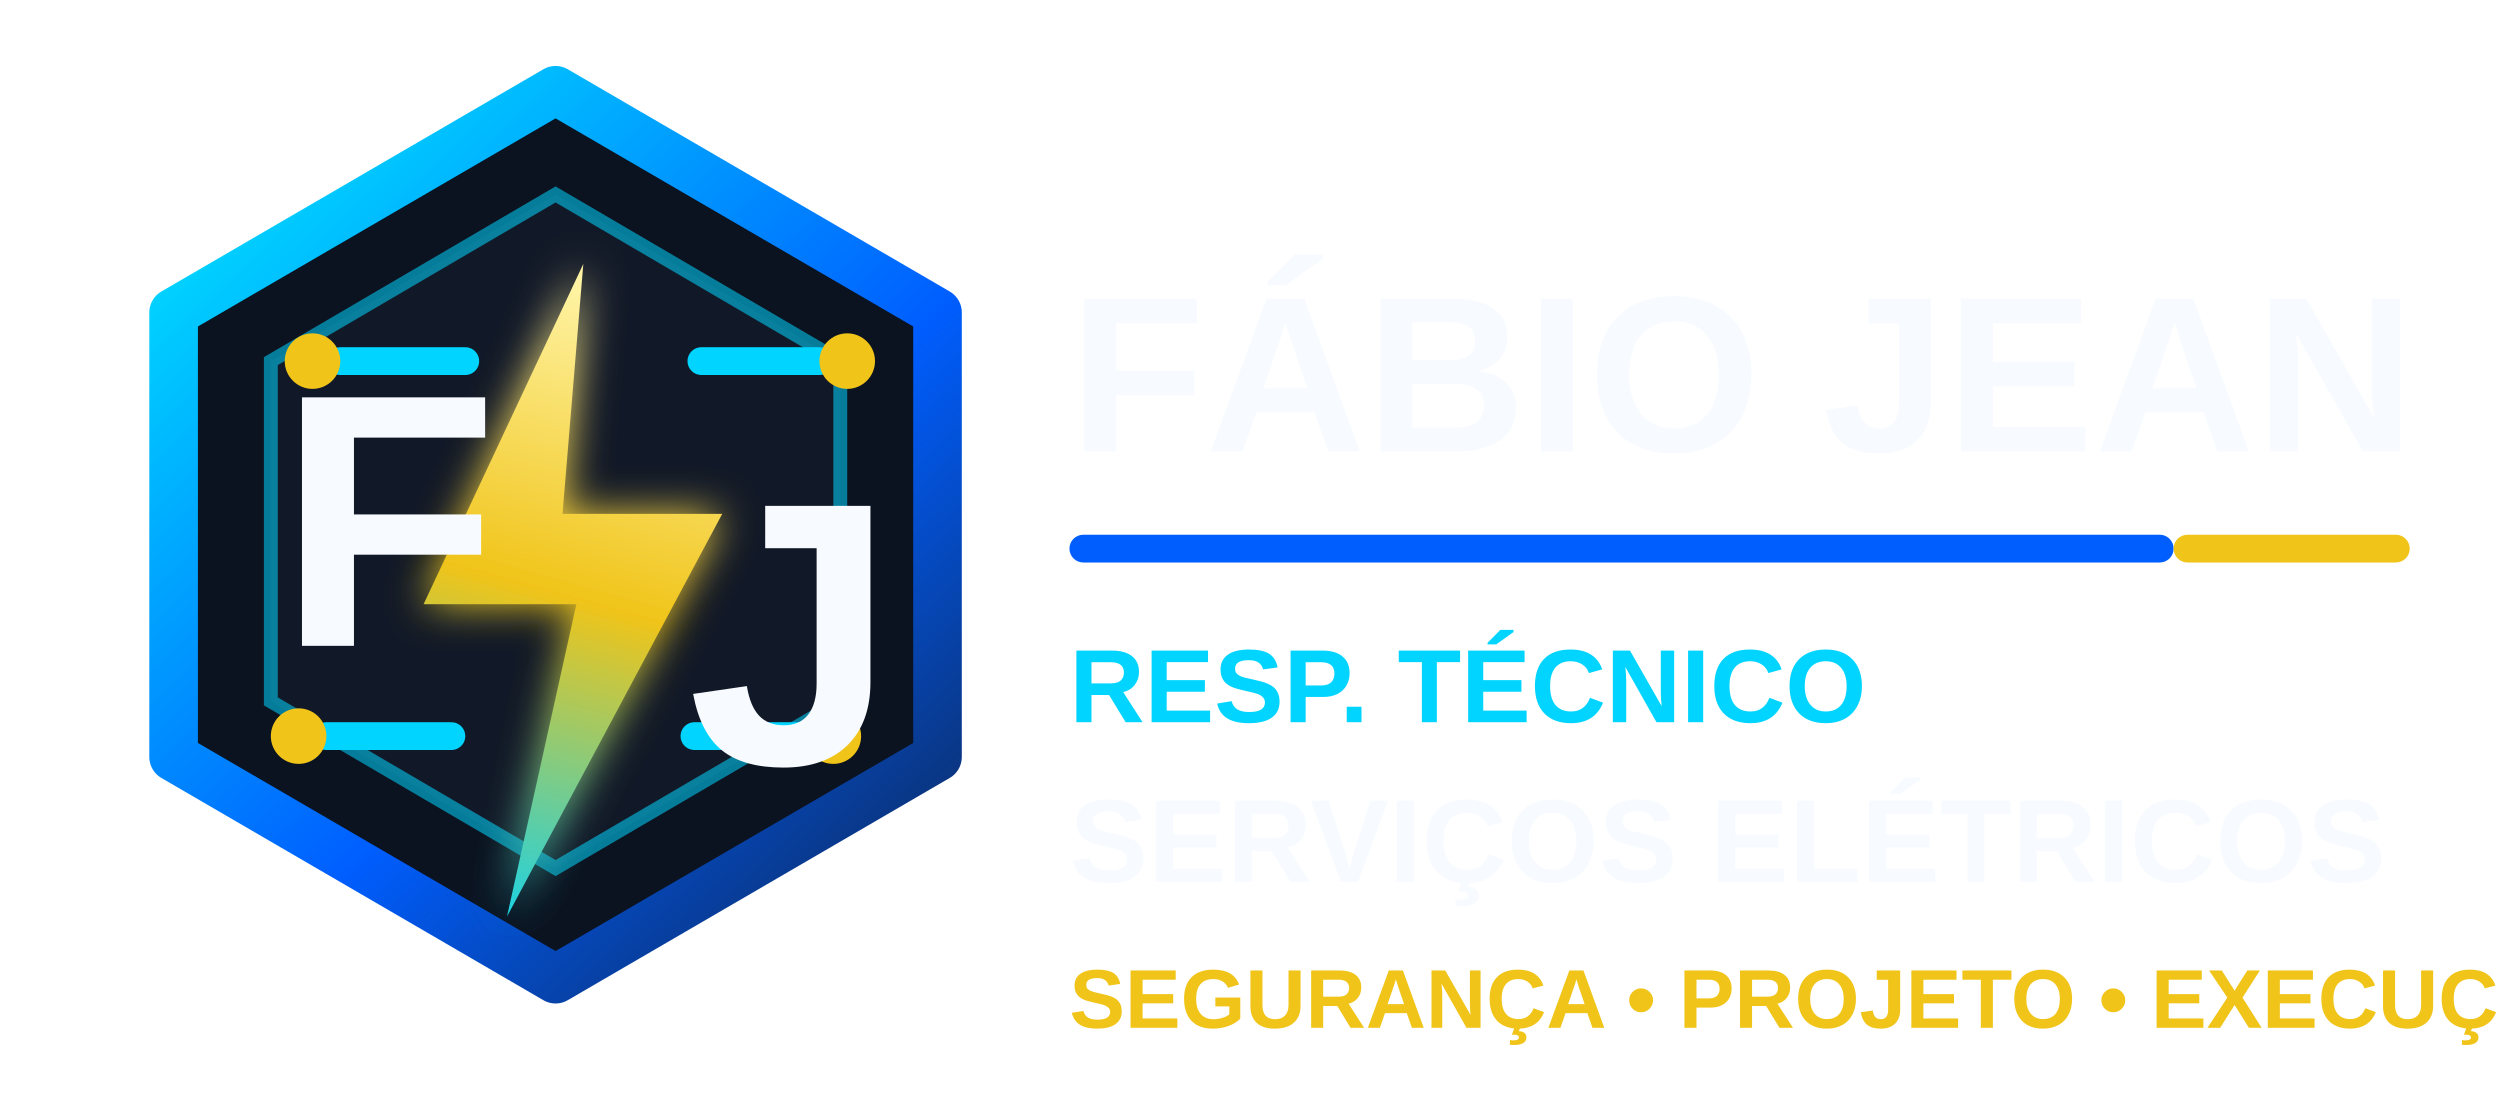
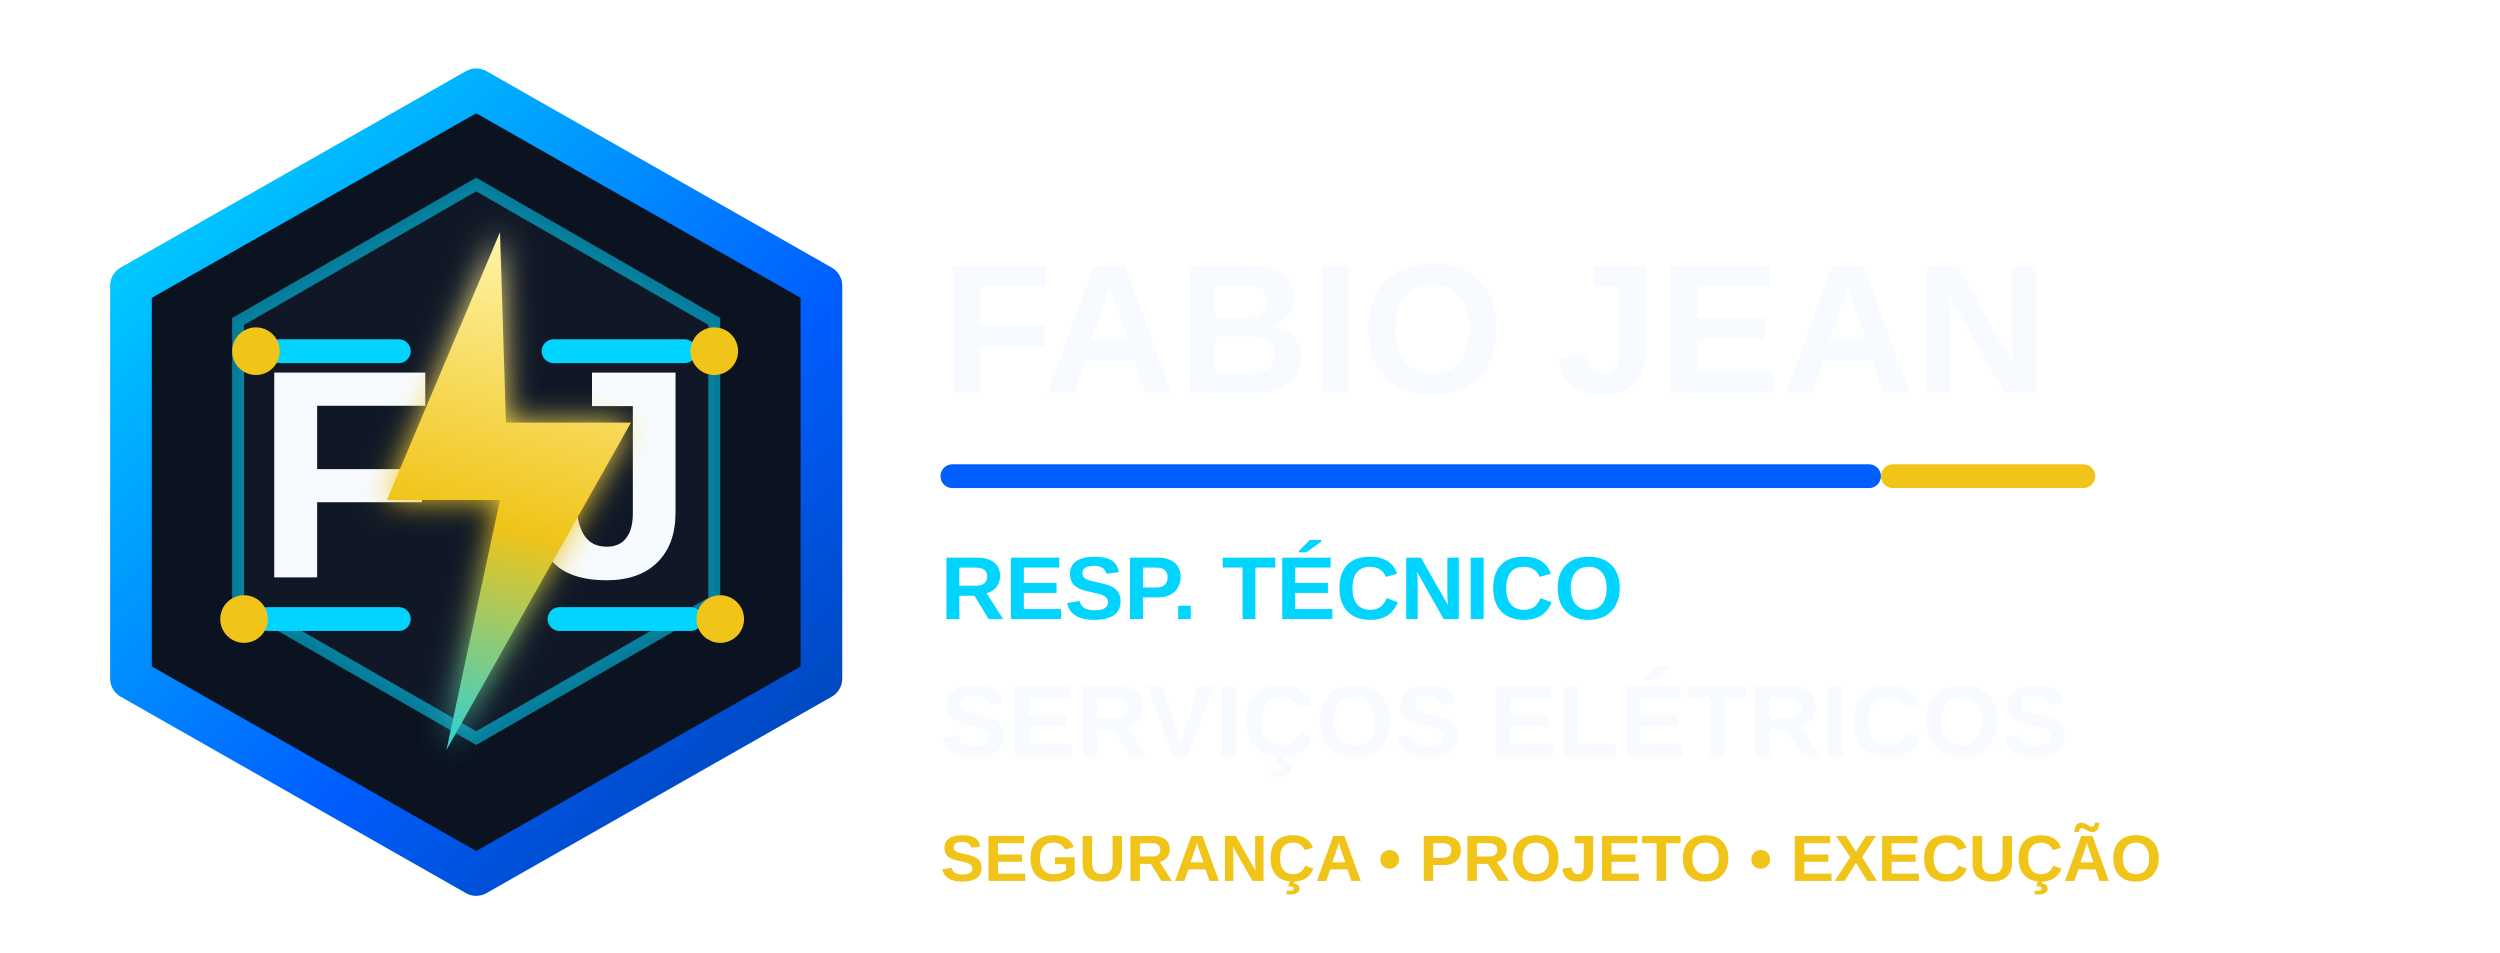
- <svg xmlns="http://www.w3.org/2000/svg" width="360" height="160" viewBox="0 0 360 160" role="img" aria-labelledby="logoTitle logoDesc">
+ <svg xmlns="http://www.w3.org/2000/svg" width="420" height="160" viewBox="0 0 420 160" role="img" aria-labelledby="logoTitle logoDesc">
  <defs>
-     <linearGradient id="emblemGradient" x1="22" y1="19" x2="138" y2="141" gradientUnits="userSpaceOnUse">
+     <linearGradient id="shieldStroke" x1="14" y1="15" x2="138" y2="140" gradientUnits="userSpaceOnUse">
      <stop offset="0" stop-color="#00d4ff" />
-       <stop offset="0.48" stop-color="#005eff" />
-       <stop offset="1" stop-color="#111827" />
+       <stop offset="0.55" stop-color="#005eff" />
+       <stop offset="1" stop-color="#003b99" />
    </linearGradient>
-     <linearGradient id="boltGradient" x1="81" y1="34" x2="55" y2="127" gradientUnits="userSpaceOnUse">
-       <stop offset="0" stop-color="#fff3a3" />
-       <stop offset="0.45" stop-color="#f0c419" />
+     <linearGradient id="boltFill" x1="78" y1="30" x2="55" y2="122" gradientUnits="userSpaceOnUse">
+       <stop offset="0" stop-color="#fff4a8" />
+       <stop offset="0.5" stop-color="#f0c419" />
      <stop offset="1" stop-color="#00d4ff" />
    </linearGradient>
-     <filter id="softGlow" x="-20%" y="-20%" width="140%" height="140%">
-       <feGaussianBlur stdDeviation="3" result="blur" />
+     <filter id="glow" x="-25%" y="-25%" width="150%" height="150%">
+       <feGaussianBlur stdDeviation="2.5" result="blur" />
      <feMerge>
        <feMergeNode in="blur" />
        <feMergeNode in="SourceGraphic" />
      </feMerge>
    </filter>
  </defs>
-   <rect width="360" height="160" fill="none" />
-   <g transform="translate(12 10)">
-     <path d="M68 3 123 35v64l-55 32-55-32V35L68 3Z" fill="#0b1220" stroke="url(#emblemGradient)" stroke-width="7" stroke-linejoin="round" />
-     <path d="M68 18 109 42v49l-41 24-41-24V42l41-24Z" fill="#111827" stroke="#00d4ff" stroke-opacity=".55" stroke-width="2" />
-     <path d="M72 28 49 77h22l-10 45 31-58H69l3-36Z" fill="url(#boltGradient)" filter="url(#softGlow)" />
-     <path d="M37 42h18M89 42h17M35 96h18M88 96h16" fill="none" stroke="#00d4ff" stroke-width="4" stroke-linecap="round" />
-     <circle cx="33" cy="42" r="4" fill="#f0c419" />
-     <circle cx="110" cy="42" r="4" fill="#f0c419" />
-     <circle cx="31" cy="96" r="4" fill="#f0c419" />
-     <circle cx="108" cy="96" r="4" fill="#f0c419" />
-     <text x="28" y="83" font-family="Arial, Helvetica, sans-serif" font-size="52" font-weight="800" fill="#f7fbff" letter-spacing="0">F</text>
-     <text x="87" y="100" font-family="Arial, Helvetica, sans-serif" font-size="54" font-weight="800" fill="#f7fbff" letter-spacing="0">J</text>
+   <rect width="420" height="160" fill="none" />
+   <g transform="translate(12 11)">
+     <path d="M68 4 126 37v66l-58 33-58-33V37L68 4Z" fill="#0b1220" stroke="url(#shieldStroke)" stroke-width="7" stroke-linejoin="round" />
+     <path d="M68 20 108 43v47l-40 23-40-23V43l40-23Z" fill="#101827" stroke="#00d4ff" stroke-opacity=".55" stroke-width="2" />
+     <path d="M35 48h20M81 48h22M33 93h22M82 93h22" fill="none" stroke="#00d4ff" stroke-width="4" stroke-linecap="round" />
+     <circle cx="31" cy="48" r="4" fill="#f0c419" />
+     <circle cx="108" cy="48" r="4" fill="#f0c419" />
+     <circle cx="29" cy="93" r="4" fill="#f0c419" />
+     <circle cx="109" cy="93" r="4" fill="#f0c419" />
+     <text x="46" y="86" text-anchor="middle" font-family="Arial, Helvetica, sans-serif" font-size="50" font-weight="900" fill="#f7fbff" letter-spacing="0">F</text>
+     <text x="91" y="86" text-anchor="middle" font-family="Arial, Helvetica, sans-serif" font-size="50" font-weight="900" fill="#f7fbff" letter-spacing="0">J</text>
+     <path d="M72 28 53 73h19l-9 42 31-55H73l-1-32Z" fill="url(#boltFill)" filter="url(#glow)" />
  </g>
-   <g transform="translate(154 35)">
-     <text x="0" y="30" font-family="Arial, Helvetica, sans-serif" font-size="32" font-weight="800" fill="#f7fbff" letter-spacing="0">FÁBIO JEAN</text>
-     <rect x="0" y="42" width="159" height="4" rx="2" fill="#005eff" />
-     <rect x="159" y="42" width="34" height="4" rx="2" fill="#f0c419" />
-     <text x="0" y="69" font-family="Arial, Helvetica, sans-serif" font-size="15" font-weight="700" fill="#00d4ff" letter-spacing="0">RESP. TÉCNICO</text>
-     <text x="0" y="92" font-family="Arial, Helvetica, sans-serif" font-size="17" font-weight="700" fill="#f7fbff" letter-spacing="0">SERVIÇOS ELÉTRICOS</text>
-     <text x="0" y="113" font-family="Arial, Helvetica, sans-serif" font-size="12" font-weight="700" fill="#f0c419" letter-spacing="0">SEGURANÇA • PROJETO • EXECUÇÃO</text>
+   <g transform="translate(158 36)">
+     <text x="0" y="30" font-family="Arial, Helvetica, sans-serif" font-size="31" font-weight="900" fill="#f7fbff" letter-spacing="0">FABIO JEAN</text>
+     <rect x="0" y="42" width="158" height="4" rx="2" fill="#005eff" />
+     <rect x="158" y="42" width="36" height="4" rx="2" fill="#f0c419" />
+     <text x="0" y="68" font-family="Arial, Helvetica, sans-serif" font-size="15" font-weight="800" fill="#00d4ff" letter-spacing="0">RESP. TÉCNICO</text>
+     <text x="0" y="91" font-family="Arial, Helvetica, sans-serif" font-size="17" font-weight="800" fill="#f7fbff" letter-spacing="0">SERVIÇOS ELÉTRICOS</text>
+     <text x="0" y="112" font-family="Arial, Helvetica, sans-serif" font-size="11" font-weight="800" fill="#f0c419" letter-spacing="0">SEGURANÇA • PROJETO • EXECUÇÃO</text>
  </g>
</svg>
